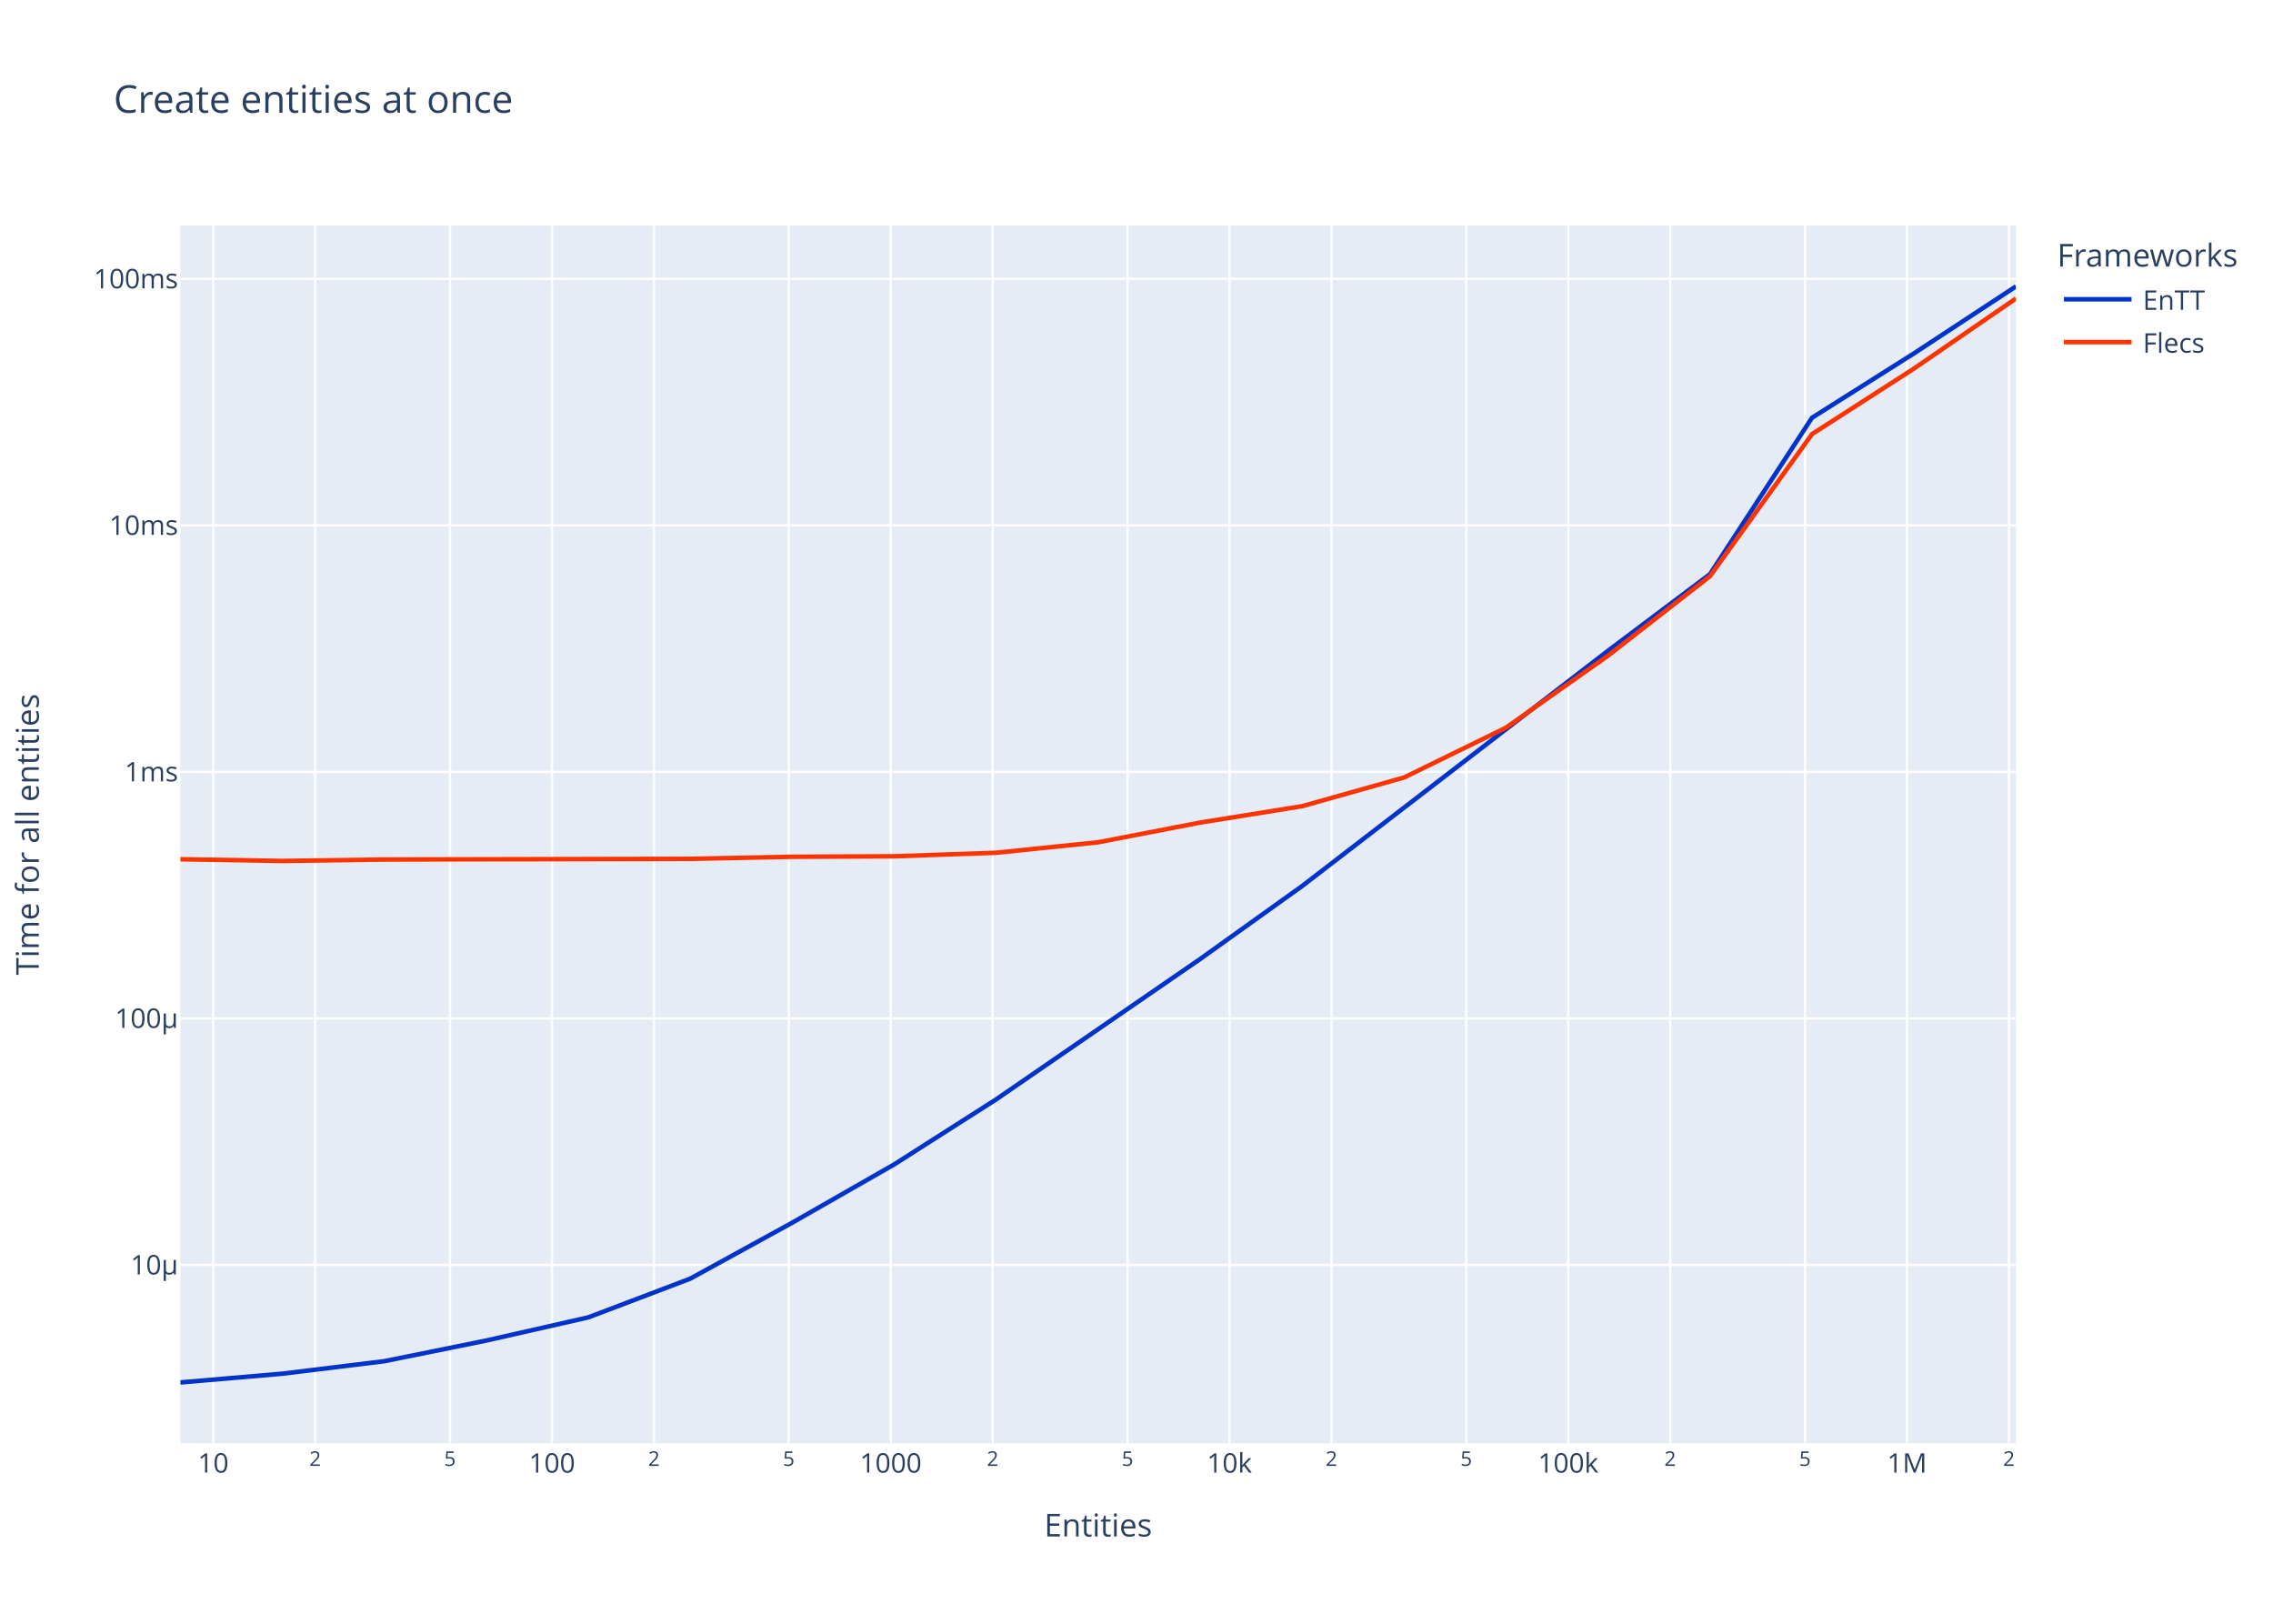
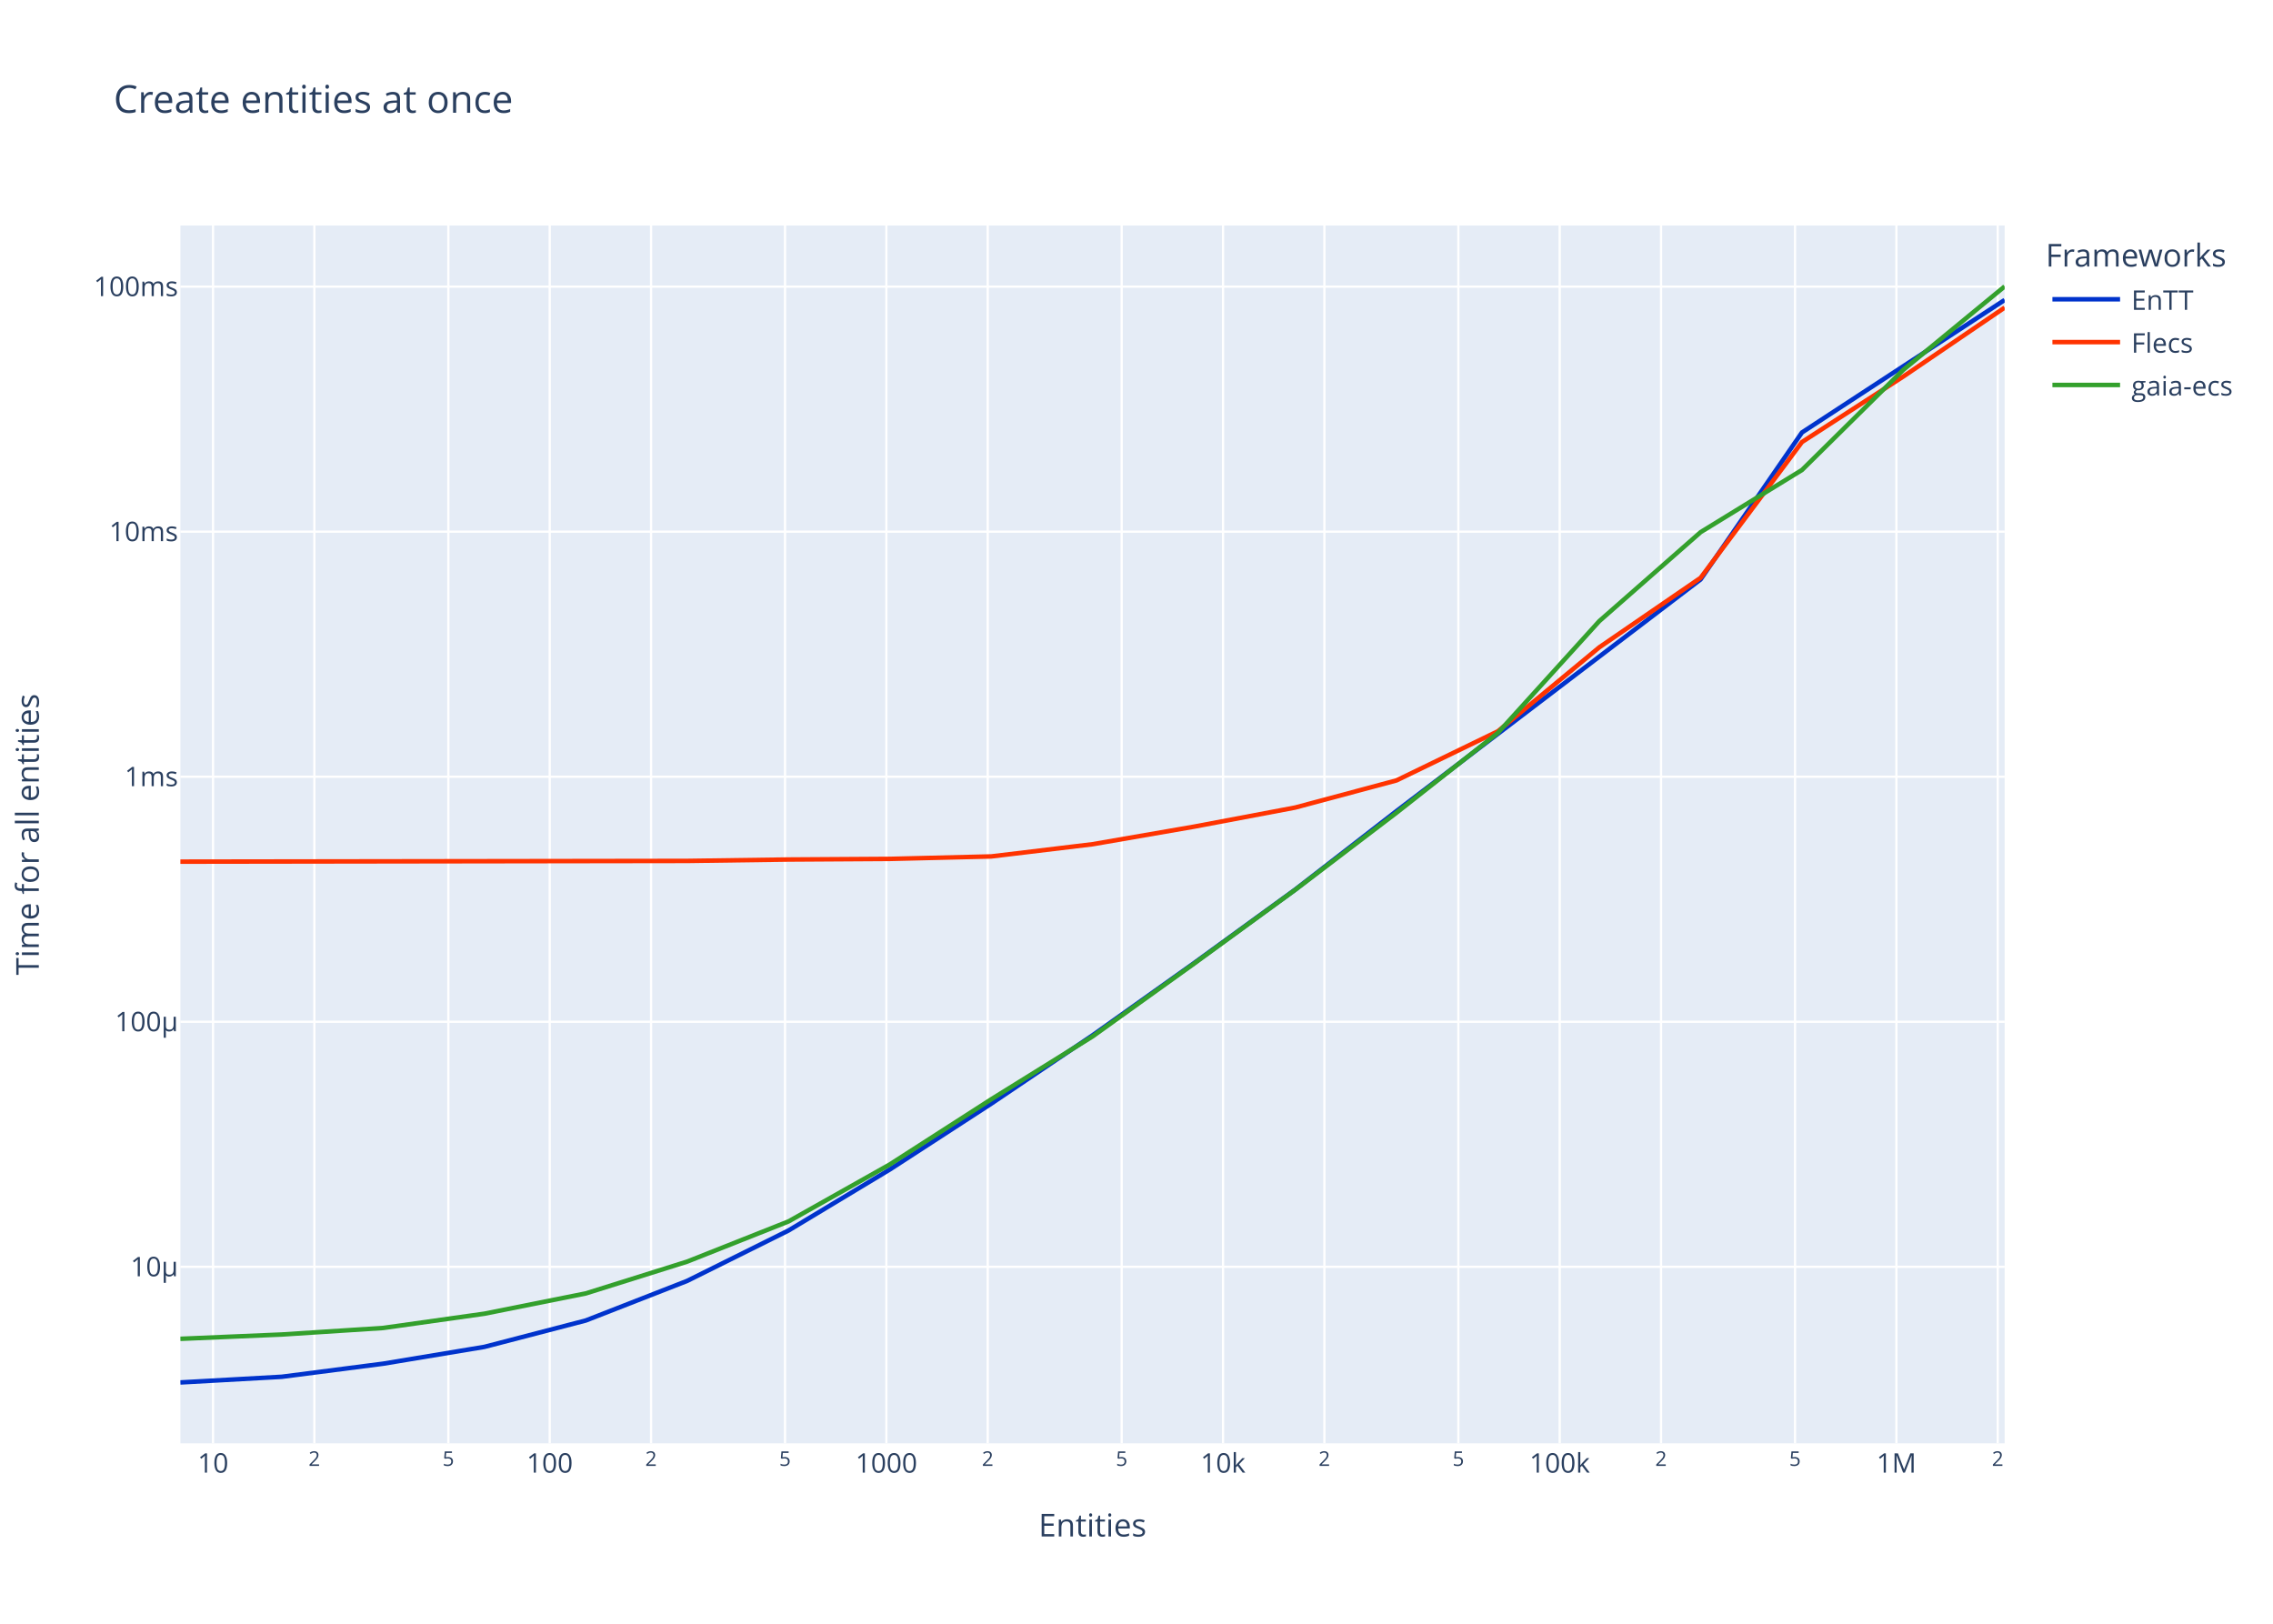
<svg xmlns="http://www.w3.org/2000/svg" class="main-svg" width="1008" height="720" style="" viewBox="0 0 1008 720">
  <rect x="0" y="0" width="1008" height="720" style="fill: rgb(255, 255, 255); fill-opacity: 1;" />
-   <defs id="defs-511793">
+   <defs id="defs-ef5aa2">
    <g class="clips">
-       <clipPath id="clip511793xyplot" class="plotclip">
-         <rect width="814" height="540" />
-       </clipPath>
-       <clipPath class="axesclip" id="clip511793x">
-         <rect x="80" y="0" width="814" height="720" />
-       </clipPath>
-       <clipPath class="axesclip" id="clip511793y">
+       <clipPath id="clipef5aa2xyplot" class="plotclip">
+         <rect width="809" height="540" />
+       </clipPath>
+       <clipPath class="axesclip" id="clipef5aa2x">
+         <rect x="80" y="0" width="809" height="720" />
+       </clipPath>
+       <clipPath class="axesclip" id="clipef5aa2y">
        <rect x="0" y="100" width="1008" height="540" />
      </clipPath>
-       <clipPath class="axesclip" id="clip511793xy">
-         <rect x="80" y="100" width="814" height="540" />
+       <clipPath class="axesclip" id="clipef5aa2xy">
+         <rect x="80" y="100" width="809" height="540" />
      </clipPath>
    </g>
    <g class="gradients" />
    <g class="patterns" />
  </defs>
  <g class="bglayer">
-     <rect class="bg" x="80" y="100" width="814" height="540" style="fill: rgb(229, 236, 246); fill-opacity: 1; stroke-width: 0;" />
+     <rect class="bg" x="80" y="100" width="809" height="540" style="fill: rgb(229, 236, 246); fill-opacity: 1; stroke-width: 0;" />
  </g>
  <g class="layer-below">
    <g class="imagelayer" />
    <g class="shapelayer" />
  </g>
  <g class="cartesianlayer">
    <g class="subplot xy">
      <g class="layer-subplot">
        <g class="shapelayer" />
        <g class="imagelayer" />
      </g>
      <g class="minor-gridlayer">
        <g class="x" />
        <g class="y" />
      </g>
      <g class="gridlayer">
        <g class="x">
-           <path class="xgrid crisp" transform="translate(94.56,0)" d="M0,100v540" style="stroke: rgb(255, 255, 255); stroke-opacity: 1; stroke-width: 1px;" />
-           <path class="xgrid crisp" transform="translate(139.78,0)" d="M0,100v540" style="stroke: rgb(255, 255, 255); stroke-opacity: 1; stroke-width: 1px;" />
-           <path class="xgrid crisp" transform="translate(199.56,0)" d="M0,100v540" style="stroke: rgb(255, 255, 255); stroke-opacity: 1; stroke-width: 1px;" />
-           <path class="xgrid crisp" transform="translate(244.78,0)" d="M0,100v540" style="stroke: rgb(255, 255, 255); stroke-opacity: 1; stroke-width: 1px;" />
-           <path class="xgrid crisp" transform="translate(290.01,0)" d="M0,100v540" style="stroke: rgb(255, 255, 255); stroke-opacity: 1; stroke-width: 1px;" />
-           <path class="xgrid crisp" transform="translate(349.79,0)" d="M0,100v540" style="stroke: rgb(255, 255, 255); stroke-opacity: 1; stroke-width: 1px;" />
-           <path class="xgrid crisp" transform="translate(395.01,0)" d="M0,100v540" style="stroke: rgb(255, 255, 255); stroke-opacity: 1; stroke-width: 1px;" />
-           <path class="xgrid crisp" transform="translate(440.23,0)" d="M0,100v540" style="stroke: rgb(255, 255, 255); stroke-opacity: 1; stroke-width: 1px;" />
-           <path class="xgrid crisp" transform="translate(500.01,0)" d="M0,100v540" style="stroke: rgb(255, 255, 255); stroke-opacity: 1; stroke-width: 1px;" />
-           <path class="xgrid crisp" transform="translate(545.23,0)" d="M0,100v540" style="stroke: rgb(255, 255, 255); stroke-opacity: 1; stroke-width: 1px;" />
-           <path class="xgrid crisp" transform="translate(590.46,0)" d="M0,100v540" style="stroke: rgb(255, 255, 255); stroke-opacity: 1; stroke-width: 1px;" />
-           <path class="xgrid crisp" transform="translate(650.24,0)" d="M0,100v540" style="stroke: rgb(255, 255, 255); stroke-opacity: 1; stroke-width: 1px;" />
-           <path class="xgrid crisp" transform="translate(695.46,0)" d="M0,100v540" style="stroke: rgb(255, 255, 255); stroke-opacity: 1; stroke-width: 1px;" />
-           <path class="xgrid crisp" transform="translate(740.68,0)" d="M0,100v540" style="stroke: rgb(255, 255, 255); stroke-opacity: 1; stroke-width: 1px;" />
-           <path class="xgrid crisp" transform="translate(800.46,0)" d="M0,100v540" style="stroke: rgb(255, 255, 255); stroke-opacity: 1; stroke-width: 1px;" />
-           <path class="xgrid crisp" transform="translate(845.68,0)" d="M0,100v540" style="stroke: rgb(255, 255, 255); stroke-opacity: 1; stroke-width: 1px;" />
-           <path class="xgrid crisp" transform="translate(890.91,0)" d="M0,100v540" style="stroke: rgb(255, 255, 255); stroke-opacity: 1; stroke-width: 1px;" />
+           <path class="xgrid crisp" transform="translate(94.47,0)" d="M0,100v540" style="stroke: rgb(255, 255, 255); stroke-opacity: 1; stroke-width: 1px;" />
+           <path class="xgrid crisp" transform="translate(139.41,0)" d="M0,100v540" style="stroke: rgb(255, 255, 255); stroke-opacity: 1; stroke-width: 1px;" />
+           <path class="xgrid crisp" transform="translate(198.83,0)" d="M0,100v540" style="stroke: rgb(255, 255, 255); stroke-opacity: 1; stroke-width: 1px;" />
+           <path class="xgrid crisp" transform="translate(243.77,0)" d="M0,100v540" style="stroke: rgb(255, 255, 255); stroke-opacity: 1; stroke-width: 1px;" />
+           <path class="xgrid crisp" transform="translate(288.72,0)" d="M0,100v540" style="stroke: rgb(255, 255, 255); stroke-opacity: 1; stroke-width: 1px;" />
+           <path class="xgrid crisp" transform="translate(348.13,0)" d="M0,100v540" style="stroke: rgb(255, 255, 255); stroke-opacity: 1; stroke-width: 1px;" />
+           <path class="xgrid crisp" transform="translate(393.07,0)" d="M0,100v540" style="stroke: rgb(255, 255, 255); stroke-opacity: 1; stroke-width: 1px;" />
+           <path class="xgrid crisp" transform="translate(438.02,0)" d="M0,100v540" style="stroke: rgb(255, 255, 255); stroke-opacity: 1; stroke-width: 1px;" />
+           <path class="xgrid crisp" transform="translate(497.43,0)" d="M0,100v540" style="stroke: rgb(255, 255, 255); stroke-opacity: 1; stroke-width: 1px;" />
+           <path class="xgrid crisp" transform="translate(542.38,0)" d="M0,100v540" style="stroke: rgb(255, 255, 255); stroke-opacity: 1; stroke-width: 1px;" />
+           <path class="xgrid crisp" transform="translate(587.32,0)" d="M0,100v540" style="stroke: rgb(255, 255, 255); stroke-opacity: 1; stroke-width: 1px;" />
+           <path class="xgrid crisp" transform="translate(646.73,0)" d="M0,100v540" style="stroke: rgb(255, 255, 255); stroke-opacity: 1; stroke-width: 1px;" />
+           <path class="xgrid crisp" transform="translate(691.68,0)" d="M0,100v540" style="stroke: rgb(255, 255, 255); stroke-opacity: 1; stroke-width: 1px;" />
+           <path class="xgrid crisp" transform="translate(736.62,0)" d="M0,100v540" style="stroke: rgb(255, 255, 255); stroke-opacity: 1; stroke-width: 1px;" />
+           <path class="xgrid crisp" transform="translate(796.04,0)" d="M0,100v540" style="stroke: rgb(255, 255, 255); stroke-opacity: 1; stroke-width: 1px;" />
+           <path class="xgrid crisp" transform="translate(840.98,0)" d="M0,100v540" style="stroke: rgb(255, 255, 255); stroke-opacity: 1; stroke-width: 1px;" />
+           <path class="xgrid crisp" transform="translate(885.92,0)" d="M0,100v540" style="stroke: rgb(255, 255, 255); stroke-opacity: 1; stroke-width: 1px;" />
        </g>
        <g class="y">
-           <path class="ygrid crisp" transform="translate(0,560.91)" d="M80,0h814" style="stroke: rgb(255, 255, 255); stroke-opacity: 1; stroke-width: 1px;" />
-           <path class="ygrid crisp" transform="translate(0,451.59)" d="M80,0h814" style="stroke: rgb(255, 255, 255); stroke-opacity: 1; stroke-width: 1px;" />
-           <path class="ygrid crisp" transform="translate(0,342.27)" d="M80,0h814" style="stroke: rgb(255, 255, 255); stroke-opacity: 1; stroke-width: 1px;" />
-           <path class="ygrid crisp" transform="translate(0,232.96)" d="M80,0h814" style="stroke: rgb(255, 255, 255); stroke-opacity: 1; stroke-width: 1px;" />
-           <path class="ygrid crisp" transform="translate(0,123.64)" d="M80,0h814" style="stroke: rgb(255, 255, 255); stroke-opacity: 1; stroke-width: 1px;" />
+           <path class="ygrid crisp" transform="translate(0,561.73)" d="M80,0h809" style="stroke: rgb(255, 255, 255); stroke-opacity: 1; stroke-width: 1px;" />
+           <path class="ygrid crisp" transform="translate(0,453.07)" d="M80,0h809" style="stroke: rgb(255, 255, 255); stroke-opacity: 1; stroke-width: 1px;" />
+           <path class="ygrid crisp" transform="translate(0,344.41)" d="M80,0h809" style="stroke: rgb(255, 255, 255); stroke-opacity: 1; stroke-width: 1px;" />
+           <path class="ygrid crisp" transform="translate(0,235.75)" d="M80,0h809" style="stroke: rgb(255, 255, 255); stroke-opacity: 1; stroke-width: 1px;" />
+           <path class="ygrid crisp" transform="translate(0,127.1)" d="M80,0h809" style="stroke: rgb(255, 255, 255); stroke-opacity: 1; stroke-width: 1px;" />
        </g>
      </g>
      <g class="zerolinelayer" />
      <path class="xlines-below" />
      <path class="ylines-below" />
      <g class="overlines-below" />
      <g class="xaxislayer-below" />
      <g class="yaxislayer-below" />
      <g class="overaxes-below" />
-       <g class="plot" transform="translate(80,100)" clip-path="url(#clip511793xyplot)">
+       <g class="plot" transform="translate(80,100)" clip-path="url(#clipef5aa2xyplot)">
        <g class="scatterlayer mlayer">
-           <g class="trace scatter tracedcf28d" style="stroke-miterlimit: 2; opacity: 1;">
+           <g class="trace scatter tracedca570" style="stroke-miterlimit: 2; opacity: 1;">
            <g class="fills" />
            <g class="errorbars" />
            <g class="lines">
-               <path class="js-line" d="M0,513L45.22,509.12L90.44,503.58L135.67,494.42L180.89,484.15L226.11,466.98L271.33,442.17L316.56,416.32L361.78,387.48L452.22,325.26L497.44,292.9L633.11,188.56L678.33,154.59L723.56,85.25L768.78,56.7L814,27" style="vector-effect: none; fill: none; stroke: rgb(0, 51, 204); stroke-opacity: 1; stroke-width: 2px; opacity: 1;" />
+               <path class="js-line" d="M0,513L44.94,510.49L89.89,504.69L134.83,497.23L179.78,485.53L224.72,467.98L269.67,445.63L314.61,418.57L359.56,389.4L404.5,359.09L449.44,327.12L494.39,294.46L539.33,259.62L674.17,156.92L719.11,91.77L809,33.01" style="vector-effect: none; fill: none; stroke: rgb(0, 51, 204); stroke-opacity: 1; stroke-width: 2px; opacity: 1;" />
            </g>
            <g class="points" />
            <g class="text" />
          </g>
-           <g class="trace scatter tracede594b" style="stroke-miterlimit: 2; opacity: 1;">
+           <g class="trace scatter trace5b6bed" style="stroke-miterlimit: 2; opacity: 1;">
            <g class="fills" />
            <g class="errorbars" />
            <g class="lines">
-               <path class="js-line" d="M0,281.01L45.22,281.76L90.44,281.13L226.11,280.83L271.33,279.91L316.56,279.7L361.78,278.13L407,273.48L452.22,264.75L497.44,257.48L542.67,244.75L587.89,222.64L633.11,190.73L678.33,155.5L723.56,92.5L768.78,63.43L814,32.35" style="vector-effect: none; fill: none; stroke: rgb(255, 51, 0); stroke-opacity: 1; stroke-width: 2px; opacity: 1;" />
+               <path class="js-line" d="M0,282.07L224.72,281.75L269.67,281.13L314.61,280.85L359.56,279.76L404.5,274.35L449.44,266.57L494.39,258.08L539.33,246.04L584.28,224.25L629.22,187.05L674.17,156.21L719.11,96.02L764.06,66.95L809,36.39" style="vector-effect: none; fill: none; stroke: rgb(255, 51, 0); stroke-opacity: 1; stroke-width: 2px; opacity: 1;" />
+             </g>
+             <g class="points" />
+             <g class="text" />
+           </g>
+           <g class="trace scatter trace50cf6e" style="stroke-miterlimit: 2; opacity: 1;">
+             <g class="fills" />
+             <g class="errorbars" />
+             <g class="lines">
+               <path class="js-line" d="M0,493.66L44.94,491.75L89.89,488.85L134.83,482.52L179.78,473.53L224.72,459.43L269.67,441.61L314.61,416.33L359.56,387.46L404.5,359.58L449.44,327.34L494.39,294.56L539.33,260.36L584.28,224.97L629.22,175.43L674.17,135.97L719.11,108.41L764.06,63.99L809,27" style="vector-effect: none; fill: none; stroke: rgb(51, 160, 44); stroke-opacity: 1; stroke-width: 2px; opacity: 1;" />
            </g>
            <g class="points" />
            <g class="text" />
          </g>
        </g>
      </g>
      <g class="overplot" />
      <path class="xlines-above crisp" d="M0,0" style="fill: none;" />
      <path class="ylines-above crisp" d="M0,0" style="fill: none;" />
      <g class="overlines-above" />
      <g class="xaxislayer-above">
        <g class="xtick">
-           <text text-anchor="middle" x="0" y="653" transform="translate(94.56,0)" style="font-family: 'Open Sans', verdana, arial, sans-serif; font-size: 12px; fill: rgb(42, 63, 95); fill-opacity: 1; white-space: pre; opacity: 1;">10</text>
-         </g>
-         <g class="xtick">
-           <text text-anchor="middle" x="0" y="650" style="font-family: 'Open Sans', verdana, arial, sans-serif; font-size: 9px; fill: rgb(42, 63, 95); fill-opacity: 1; white-space: pre; opacity: 1;" transform="translate(139.78,0)">2</text>
-         </g>
-         <g class="xtick">
-           <text text-anchor="middle" x="0" y="650" style="font-family: 'Open Sans', verdana, arial, sans-serif; font-size: 9px; fill: rgb(42, 63, 95); fill-opacity: 1; white-space: pre; opacity: 1;" transform="translate(199.56,0)">5</text>
-         </g>
-         <g class="xtick">
-           <text text-anchor="middle" x="0" y="653" style="font-family: 'Open Sans', verdana, arial, sans-serif; font-size: 12px; fill: rgb(42, 63, 95); fill-opacity: 1; white-space: pre; opacity: 1;" transform="translate(244.78,0)">100</text>
-         </g>
-         <g class="xtick">
-           <text text-anchor="middle" x="0" y="650" style="font-family: 'Open Sans', verdana, arial, sans-serif; font-size: 9px; fill: rgb(42, 63, 95); fill-opacity: 1; white-space: pre; opacity: 1;" transform="translate(290.01,0)">2</text>
-         </g>
-         <g class="xtick">
-           <text text-anchor="middle" x="0" y="650" style="font-family: 'Open Sans', verdana, arial, sans-serif; font-size: 9px; fill: rgb(42, 63, 95); fill-opacity: 1; white-space: pre; opacity: 1;" transform="translate(349.79,0)">5</text>
-         </g>
-         <g class="xtick">
-           <text text-anchor="middle" x="0" y="653" style="font-family: 'Open Sans', verdana, arial, sans-serif; font-size: 12px; fill: rgb(42, 63, 95); fill-opacity: 1; white-space: pre; opacity: 1;" transform="translate(395.01,0)">1000</text>
-         </g>
-         <g class="xtick">
-           <text text-anchor="middle" x="0" y="650" style="font-family: 'Open Sans', verdana, arial, sans-serif; font-size: 9px; fill: rgb(42, 63, 95); fill-opacity: 1; white-space: pre; opacity: 1;" transform="translate(440.23,0)">2</text>
-         </g>
-         <g class="xtick">
-           <text text-anchor="middle" x="0" y="650" style="font-family: 'Open Sans', verdana, arial, sans-serif; font-size: 9px; fill: rgb(42, 63, 95); fill-opacity: 1; white-space: pre; opacity: 1;" transform="translate(500.01,0)">5</text>
-         </g>
-         <g class="xtick">
-           <text text-anchor="middle" x="0" y="653" style="font-family: 'Open Sans', verdana, arial, sans-serif; font-size: 12px; fill: rgb(42, 63, 95); fill-opacity: 1; white-space: pre; opacity: 1;" transform="translate(545.23,0)">10k</text>
-         </g>
-         <g class="xtick">
-           <text text-anchor="middle" x="0" y="650" style="font-family: 'Open Sans', verdana, arial, sans-serif; font-size: 9px; fill: rgb(42, 63, 95); fill-opacity: 1; white-space: pre; opacity: 1;" transform="translate(590.46,0)">2</text>
-         </g>
-         <g class="xtick">
-           <text text-anchor="middle" x="0" y="650" style="font-family: 'Open Sans', verdana, arial, sans-serif; font-size: 9px; fill: rgb(42, 63, 95); fill-opacity: 1; white-space: pre; opacity: 1;" transform="translate(650.24,0)">5</text>
-         </g>
-         <g class="xtick">
-           <text text-anchor="middle" x="0" y="653" style="font-family: 'Open Sans', verdana, arial, sans-serif; font-size: 12px; fill: rgb(42, 63, 95); fill-opacity: 1; white-space: pre; opacity: 1;" transform="translate(695.46,0)">100k</text>
-         </g>
-         <g class="xtick">
-           <text text-anchor="middle" x="0" y="650" style="font-family: 'Open Sans', verdana, arial, sans-serif; font-size: 9px; fill: rgb(42, 63, 95); fill-opacity: 1; white-space: pre; opacity: 1;" transform="translate(740.68,0)">2</text>
-         </g>
-         <g class="xtick">
-           <text text-anchor="middle" x="0" y="650" style="font-family: 'Open Sans', verdana, arial, sans-serif; font-size: 9px; fill: rgb(42, 63, 95); fill-opacity: 1; white-space: pre; opacity: 1;" transform="translate(800.46,0)">5</text>
-         </g>
-         <g class="xtick">
-           <text text-anchor="middle" x="0" y="653" style="font-family: 'Open Sans', verdana, arial, sans-serif; font-size: 12px; fill: rgb(42, 63, 95); fill-opacity: 1; white-space: pre; opacity: 1;" transform="translate(845.68,0)">1M</text>
-         </g>
-         <g class="xtick">
-           <text text-anchor="middle" x="0" y="650" style="font-family: 'Open Sans', verdana, arial, sans-serif; font-size: 9px; fill: rgb(42, 63, 95); fill-opacity: 1; white-space: pre; opacity: 1;" transform="translate(890.91,0)">2</text>
+           <text text-anchor="middle" x="0" y="653" transform="translate(94.47,0)" style="font-family: 'Open Sans', verdana, arial, sans-serif; font-size: 12px; fill: rgb(42, 63, 95); fill-opacity: 1; white-space: pre; opacity: 1;">10</text>
+         </g>
+         <g class="xtick">
+           <text text-anchor="middle" x="0" y="650" style="font-family: 'Open Sans', verdana, arial, sans-serif; font-size: 9px; fill: rgb(42, 63, 95); fill-opacity: 1; white-space: pre; opacity: 1;" transform="translate(139.41,0)">2</text>
+         </g>
+         <g class="xtick">
+           <text text-anchor="middle" x="0" y="650" style="font-family: 'Open Sans', verdana, arial, sans-serif; font-size: 9px; fill: rgb(42, 63, 95); fill-opacity: 1; white-space: pre; opacity: 1;" transform="translate(198.83,0)">5</text>
+         </g>
+         <g class="xtick">
+           <text text-anchor="middle" x="0" y="653" style="font-family: 'Open Sans', verdana, arial, sans-serif; font-size: 12px; fill: rgb(42, 63, 95); fill-opacity: 1; white-space: pre; opacity: 1;" transform="translate(243.77,0)">100</text>
+         </g>
+         <g class="xtick">
+           <text text-anchor="middle" x="0" y="650" style="font-family: 'Open Sans', verdana, arial, sans-serif; font-size: 9px; fill: rgb(42, 63, 95); fill-opacity: 1; white-space: pre; opacity: 1;" transform="translate(288.72,0)">2</text>
+         </g>
+         <g class="xtick">
+           <text text-anchor="middle" x="0" y="650" style="font-family: 'Open Sans', verdana, arial, sans-serif; font-size: 9px; fill: rgb(42, 63, 95); fill-opacity: 1; white-space: pre; opacity: 1;" transform="translate(348.13,0)">5</text>
+         </g>
+         <g class="xtick">
+           <text text-anchor="middle" x="0" y="653" style="font-family: 'Open Sans', verdana, arial, sans-serif; font-size: 12px; fill: rgb(42, 63, 95); fill-opacity: 1; white-space: pre; opacity: 1;" transform="translate(393.07,0)">1000</text>
+         </g>
+         <g class="xtick">
+           <text text-anchor="middle" x="0" y="650" style="font-family: 'Open Sans', verdana, arial, sans-serif; font-size: 9px; fill: rgb(42, 63, 95); fill-opacity: 1; white-space: pre; opacity: 1;" transform="translate(438.02,0)">2</text>
+         </g>
+         <g class="xtick">
+           <text text-anchor="middle" x="0" y="650" style="font-family: 'Open Sans', verdana, arial, sans-serif; font-size: 9px; fill: rgb(42, 63, 95); fill-opacity: 1; white-space: pre; opacity: 1;" transform="translate(497.43,0)">5</text>
+         </g>
+         <g class="xtick">
+           <text text-anchor="middle" x="0" y="653" style="font-family: 'Open Sans', verdana, arial, sans-serif; font-size: 12px; fill: rgb(42, 63, 95); fill-opacity: 1; white-space: pre; opacity: 1;" transform="translate(542.38,0)">10k</text>
+         </g>
+         <g class="xtick">
+           <text text-anchor="middle" x="0" y="650" style="font-family: 'Open Sans', verdana, arial, sans-serif; font-size: 9px; fill: rgb(42, 63, 95); fill-opacity: 1; white-space: pre; opacity: 1;" transform="translate(587.32,0)">2</text>
+         </g>
+         <g class="xtick">
+           <text text-anchor="middle" x="0" y="650" style="font-family: 'Open Sans', verdana, arial, sans-serif; font-size: 9px; fill: rgb(42, 63, 95); fill-opacity: 1; white-space: pre; opacity: 1;" transform="translate(646.73,0)">5</text>
+         </g>
+         <g class="xtick">
+           <text text-anchor="middle" x="0" y="653" style="font-family: 'Open Sans', verdana, arial, sans-serif; font-size: 12px; fill: rgb(42, 63, 95); fill-opacity: 1; white-space: pre; opacity: 1;" transform="translate(691.68,0)">100k</text>
+         </g>
+         <g class="xtick">
+           <text text-anchor="middle" x="0" y="650" style="font-family: 'Open Sans', verdana, arial, sans-serif; font-size: 9px; fill: rgb(42, 63, 95); fill-opacity: 1; white-space: pre; opacity: 1;" transform="translate(736.62,0)">2</text>
+         </g>
+         <g class="xtick">
+           <text text-anchor="middle" x="0" y="650" style="font-family: 'Open Sans', verdana, arial, sans-serif; font-size: 9px; fill: rgb(42, 63, 95); fill-opacity: 1; white-space: pre; opacity: 1;" transform="translate(796.04,0)">5</text>
+         </g>
+         <g class="xtick">
+           <text text-anchor="middle" x="0" y="653" style="font-family: 'Open Sans', verdana, arial, sans-serif; font-size: 12px; fill: rgb(42, 63, 95); fill-opacity: 1; white-space: pre; opacity: 1;" transform="translate(840.98,0)">1M</text>
+         </g>
+         <g class="xtick">
+           <text text-anchor="middle" x="0" y="650" style="font-family: 'Open Sans', verdana, arial, sans-serif; font-size: 9px; fill: rgb(42, 63, 95); fill-opacity: 1; white-space: pre; opacity: 1;" transform="translate(885.92,0)">2</text>
        </g>
      </g>
      <g class="yaxislayer-above">
        <g class="ytick">
-           <text text-anchor="end" x="79" y="4.2" transform="translate(0,560.91)" style="font-family: 'Open Sans', verdana, arial, sans-serif; font-size: 12px; fill: rgb(42, 63, 95); fill-opacity: 1; white-space: pre; opacity: 1;">10µ</text>
-         </g>
-         <g class="ytick">
-           <text text-anchor="end" x="79" y="4.2" style="font-family: 'Open Sans', verdana, arial, sans-serif; font-size: 12px; fill: rgb(42, 63, 95); fill-opacity: 1; white-space: pre; opacity: 1;" transform="translate(0,451.59)">100µ</text>
-         </g>
-         <g class="ytick">
-           <text text-anchor="end" x="79" y="4.2" style="font-family: 'Open Sans', verdana, arial, sans-serif; font-size: 12px; fill: rgb(42, 63, 95); fill-opacity: 1; white-space: pre; opacity: 1;" transform="translate(0,342.27)">1ms</text>
-         </g>
-         <g class="ytick">
-           <text text-anchor="end" x="79" y="4.2" style="font-family: 'Open Sans', verdana, arial, sans-serif; font-size: 12px; fill: rgb(42, 63, 95); fill-opacity: 1; white-space: pre; opacity: 1;" transform="translate(0,232.96)">10ms</text>
-         </g>
-         <g class="ytick">
-           <text text-anchor="end" x="79" y="4.2" style="font-family: 'Open Sans', verdana, arial, sans-serif; font-size: 12px; fill: rgb(42, 63, 95); fill-opacity: 1; white-space: pre; opacity: 1;" transform="translate(0,123.64)">100ms</text>
+           <text text-anchor="end" x="79" y="4.2" transform="translate(0,561.73)" style="font-family: 'Open Sans', verdana, arial, sans-serif; font-size: 12px; fill: rgb(42, 63, 95); fill-opacity: 1; white-space: pre; opacity: 1;">10µ</text>
+         </g>
+         <g class="ytick">
+           <text text-anchor="end" x="79" y="4.2" style="font-family: 'Open Sans', verdana, arial, sans-serif; font-size: 12px; fill: rgb(42, 63, 95); fill-opacity: 1; white-space: pre; opacity: 1;" transform="translate(0,453.07)">100µ</text>
+         </g>
+         <g class="ytick">
+           <text text-anchor="end" x="79" y="4.2" style="font-family: 'Open Sans', verdana, arial, sans-serif; font-size: 12px; fill: rgb(42, 63, 95); fill-opacity: 1; white-space: pre; opacity: 1;" transform="translate(0,344.41)">1ms</text>
+         </g>
+         <g class="ytick">
+           <text text-anchor="end" x="79" y="4.2" style="font-family: 'Open Sans', verdana, arial, sans-serif; font-size: 12px; fill: rgb(42, 63, 95); fill-opacity: 1; white-space: pre; opacity: 1;" transform="translate(0,235.75)">10ms</text>
+         </g>
+         <g class="ytick">
+           <text text-anchor="end" x="79" y="4.2" style="font-family: 'Open Sans', verdana, arial, sans-serif; font-size: 12px; fill: rgb(42, 63, 95); fill-opacity: 1; white-space: pre; opacity: 1;" transform="translate(0,127.1)">100ms</text>
        </g>
      </g>
      <g class="overaxes-above" />
    </g>
  </g>
  <g class="polarlayer" />
  <g class="smithlayer" />
  <g class="ternarylayer" />
  <g class="geolayer" />
  <g class="funnelarealayer" />
  <g class="pielayer" />
  <g class="iciclelayer" />
  <g class="treemaplayer" />
  <g class="sunburstlayer" />
  <g class="glimages" />
-   <defs id="topdefs-511793">
+   <defs id="topdefs-ef5aa2">
    <g class="clips" />
-     <clipPath id="legend511793">
-       <rect width="86" height="67" x="0" y="0" />
+     <clipPath id="legendef5aa2">
+       <rect width="91" height="86" x="0" y="0" />
    </clipPath>
  </defs>
  <g class="layer-above">
    <g class="imagelayer" />
    <g class="shapelayer" />
  </g>
  <g class="infolayer">
-     <g class="legend" pointer-events="all" transform="translate(910.28,100)">
-       <rect class="bg" shape-rendering="crispEdges" width="86" height="67" x="0" y="0" style="stroke: rgb(68, 68, 68); stroke-opacity: 1; fill: rgb(255, 255, 255); fill-opacity: 1; stroke-width: 0px;" />
-       <g class="scrollbox" transform="" clip-path="url(#legend511793)">
+     <g class="legend" pointer-events="all" transform="translate(905.18,100)">
+       <rect class="bg" shape-rendering="crispEdges" width="91" height="86" x="0" y="0" style="stroke: rgb(68, 68, 68); stroke-opacity: 1; fill: rgb(255, 255, 255); fill-opacity: 1; stroke-width: 0px;" />
+       <g class="scrollbox" transform="" clip-path="url(#legendef5aa2)">
        <text class="legendtitletext" text-anchor="start" x="2" y="18.2" style="font-family: 'Open Sans', verdana, arial, sans-serif; font-size: 14px; fill: rgb(42, 63, 95); fill-opacity: 1; white-space: pre;">Frameworks</text>
        <g class="groups" transform="">
          <g class="traces" transform="translate(0,32.7)" style="opacity: 1;">
            <text class="legendtext" text-anchor="start" x="40" y="4.68" style="font-family: 'Open Sans', verdana, arial, sans-serif; font-size: 12px; fill: rgb(42, 63, 95); fill-opacity: 1; white-space: pre;">EnTT</text>
            <g class="layers" style="opacity: 1;">
              <g class="legendfill" />
              <g class="legendlines">
                <path class="js-line" d="M5,0h30" style="fill: none; stroke: rgb(0, 51, 204); stroke-opacity: 1; stroke-width: 2px;" />
              </g>
              <g class="legendsymbols">
                <g class="legendpoints" />
              </g>
            </g>
-             <rect class="legendtoggle" x="0" y="-9.5" width="67.688" height="19" style="fill: rgb(0, 0, 0); fill-opacity: 0;" />
+             <rect class="legendtoggle" x="0" y="-9.5" width="85.266" height="19" style="fill: rgb(0, 0, 0); fill-opacity: 0;" />
          </g>
        </g>
        <g class="groups" transform="">
          <g class="traces" transform="translate(0,51.7)" style="opacity: 1;">
            <text class="legendtext" text-anchor="start" x="40" y="4.68" style="font-family: 'Open Sans', verdana, arial, sans-serif; font-size: 12px; fill: rgb(42, 63, 95); fill-opacity: 1; white-space: pre;">Flecs</text>
            <g class="layers" style="opacity: 1;">
              <g class="legendfill" />
              <g class="legendlines">
                <path class="js-line" d="M5,0h30" style="fill: none; stroke: rgb(255, 51, 0); stroke-opacity: 1; stroke-width: 2px;" />
              </g>
              <g class="legendsymbols">
                <g class="legendpoints" />
              </g>
            </g>
-             <rect class="legendtoggle" x="0" y="-9.5" width="67.688" height="19" style="fill: rgb(0, 0, 0); fill-opacity: 0;" />
+             <rect class="legendtoggle" x="0" y="-9.5" width="85.266" height="19" style="fill: rgb(0, 0, 0); fill-opacity: 0;" />
+           </g>
+         </g>
+         <g class="groups" transform="">
+           <g class="traces" transform="translate(0,70.7)" style="opacity: 1;">
+             <text class="legendtext" text-anchor="start" x="40" y="4.68" style="font-family: 'Open Sans', verdana, arial, sans-serif; font-size: 12px; fill: rgb(42, 63, 95); fill-opacity: 1; white-space: pre;">gaia-ecs</text>
+             <g class="layers" style="opacity: 1;">
+               <g class="legendfill" />
+               <g class="legendlines">
+                 <path class="js-line" d="M5,0h30" style="fill: none; stroke: rgb(51, 160, 44); stroke-opacity: 1; stroke-width: 2px;" />
+               </g>
+               <g class="legendsymbols">
+                 <g class="legendpoints" />
+               </g>
+             </g>
+             <rect class="legendtoggle" x="0" y="-9.5" width="85.266" height="19" style="fill: rgb(0, 0, 0); fill-opacity: 0;" />
          </g>
        </g>
      </g>
      <rect class="scrollbar" rx="20" ry="3" width="0" height="0" x="0" y="0" style="fill: rgb(128, 139, 164); fill-opacity: 1;" />
    </g>
    <g class="g-gtitle">
      <text class="gtitle" x="50.4" y="50" text-anchor="start" dy="0em" style="font-family: 'Open Sans', verdana, arial, sans-serif; font-size: 17px; fill: rgb(42, 63, 95); opacity: 1; font-weight: normal; white-space: pre;">Create entities at once</text>
    </g>
    <g class="g-xtitle">
-       <text class="xtitle" x="487" y="681.3" text-anchor="middle" style="font-family: 'Open Sans', verdana, arial, sans-serif; font-size: 14px; fill: rgb(42, 63, 95); opacity: 1; font-weight: normal; white-space: pre;">Entities</text>
+       <text class="xtitle" x="484.5" y="681.3" text-anchor="middle" style="font-family: 'Open Sans', verdana, arial, sans-serif; font-size: 14px; fill: rgb(42, 63, 95); opacity: 1; font-weight: normal; white-space: pre;">Entities</text>
    </g>
    <g class="g-ytitle">
      <text class="ytitle" transform="rotate(-90,17.21563,370)" x="17.216" y="370" text-anchor="middle" style="font-family: 'Open Sans', verdana, arial, sans-serif; font-size: 14px; fill: rgb(42, 63, 95); opacity: 1; font-weight: normal; white-space: pre;">Time for all entities</text>
    </g>
  </g>
</svg>
